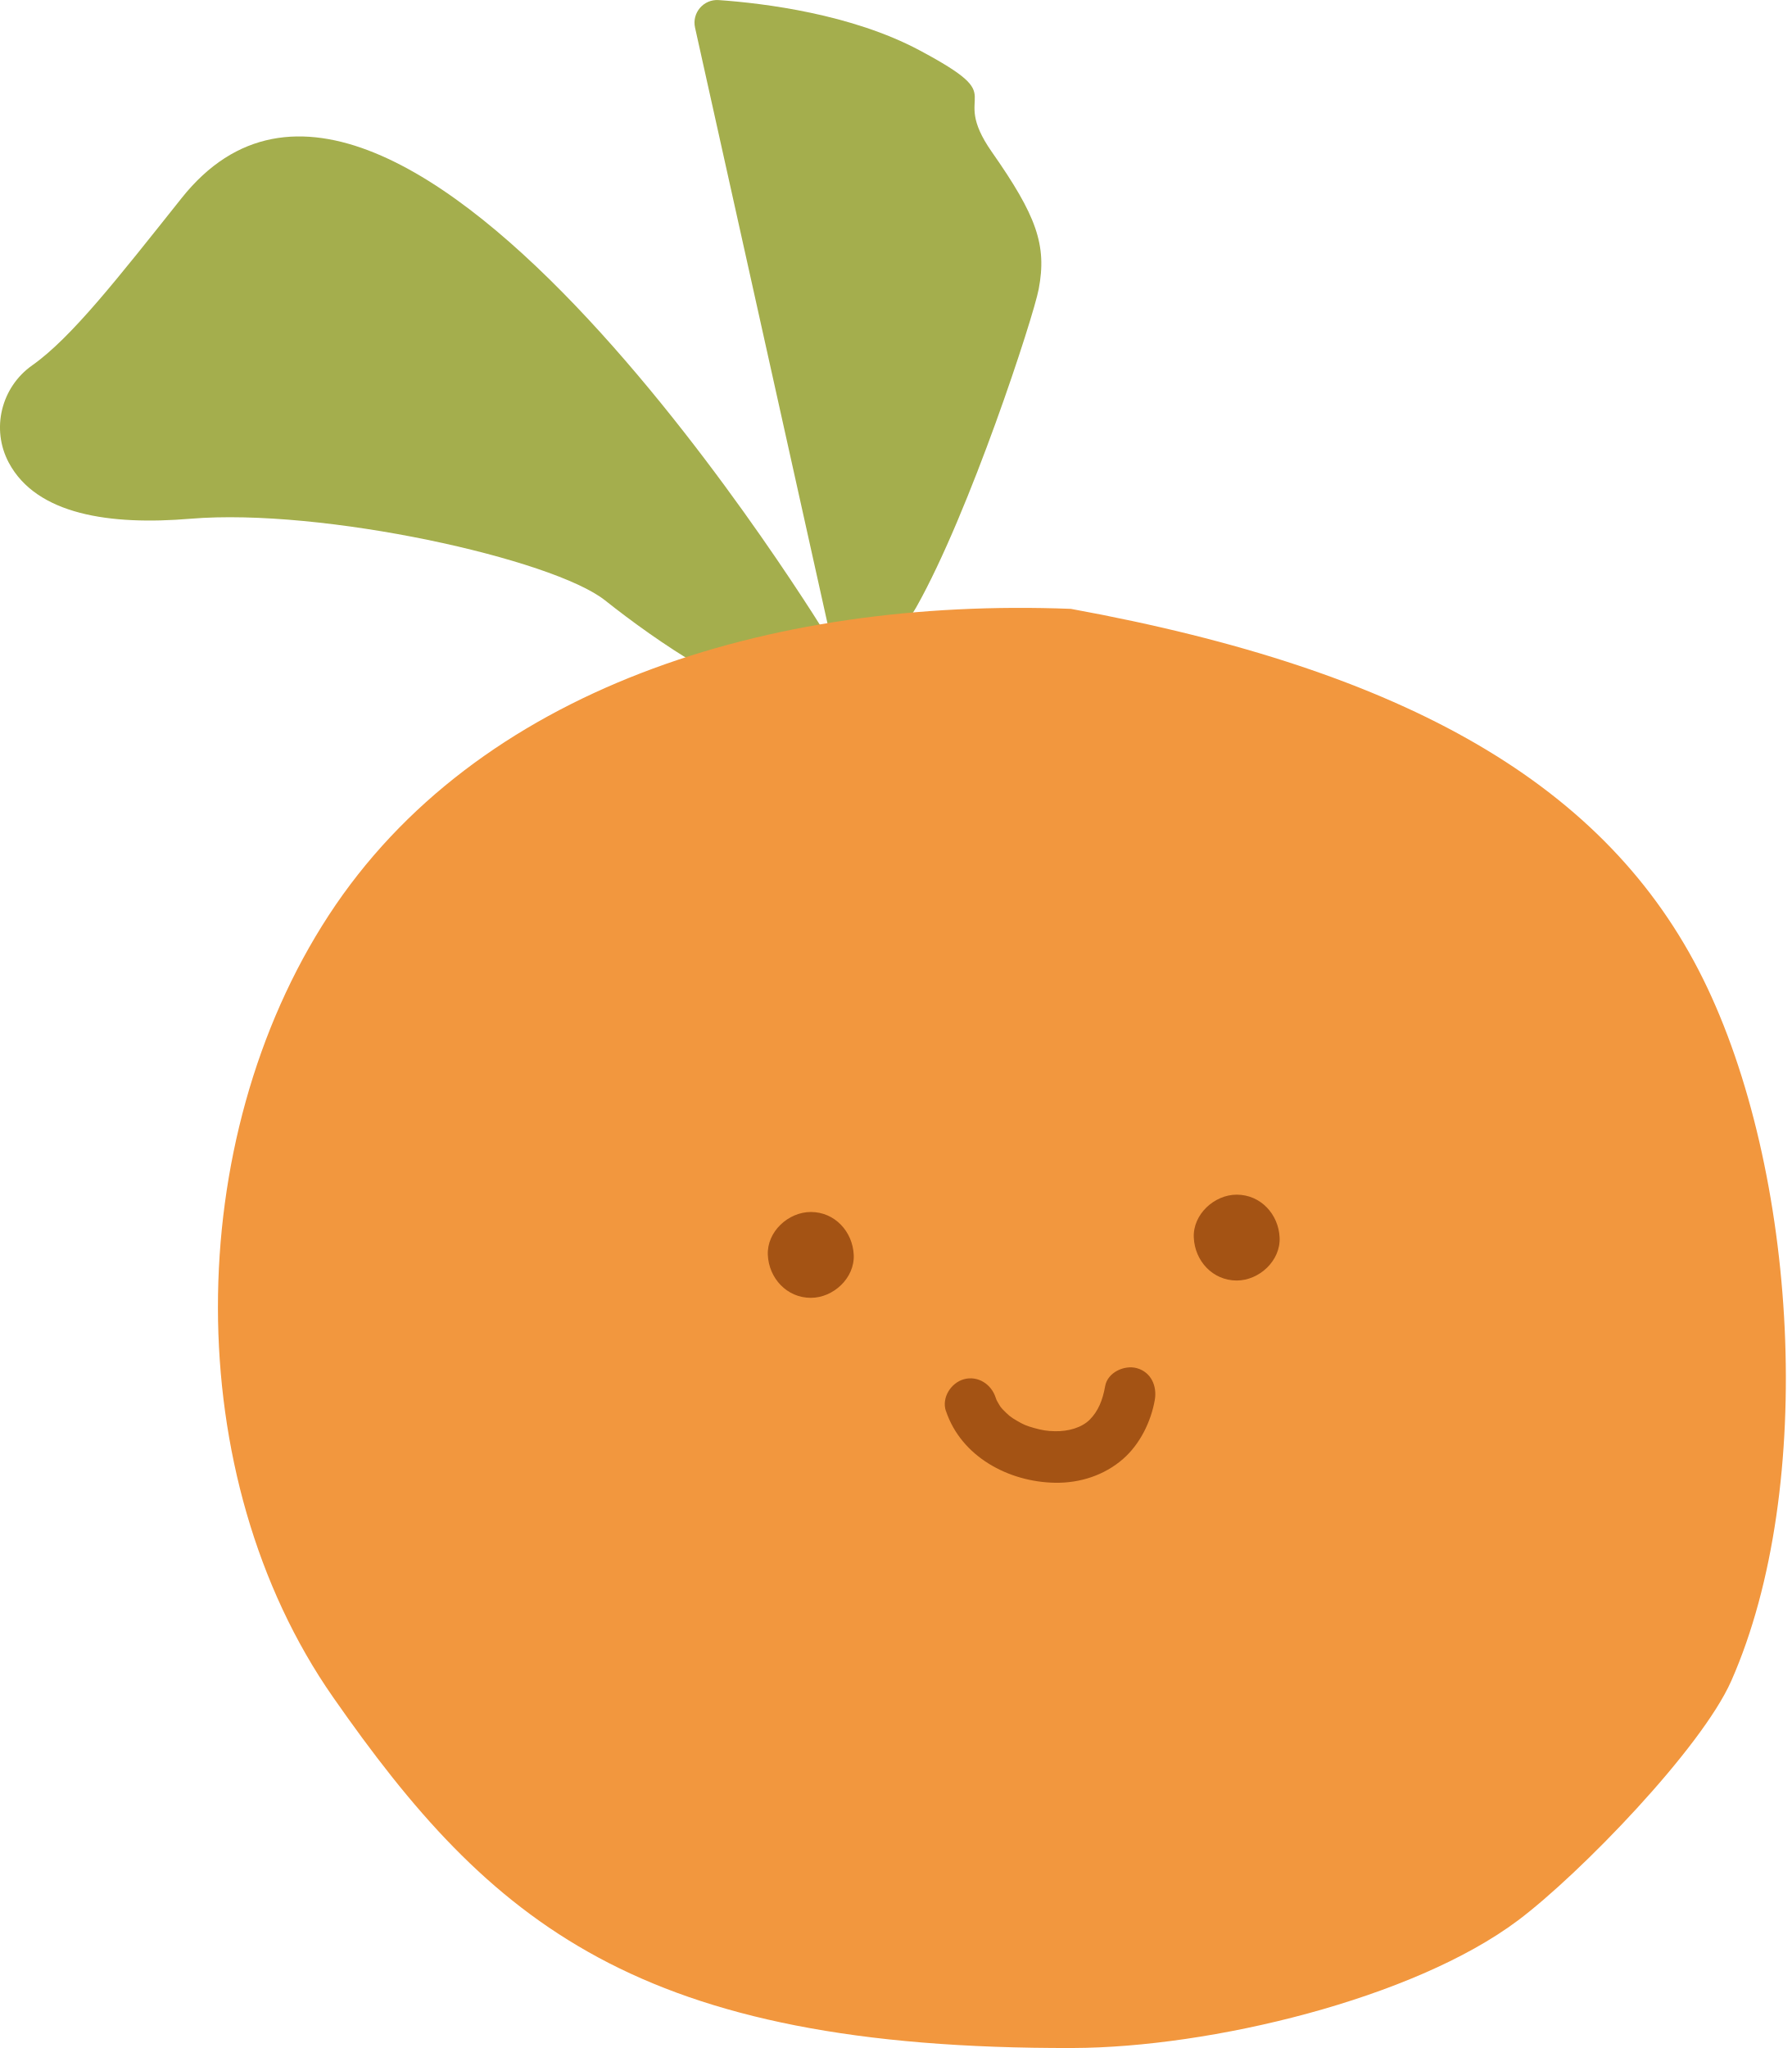
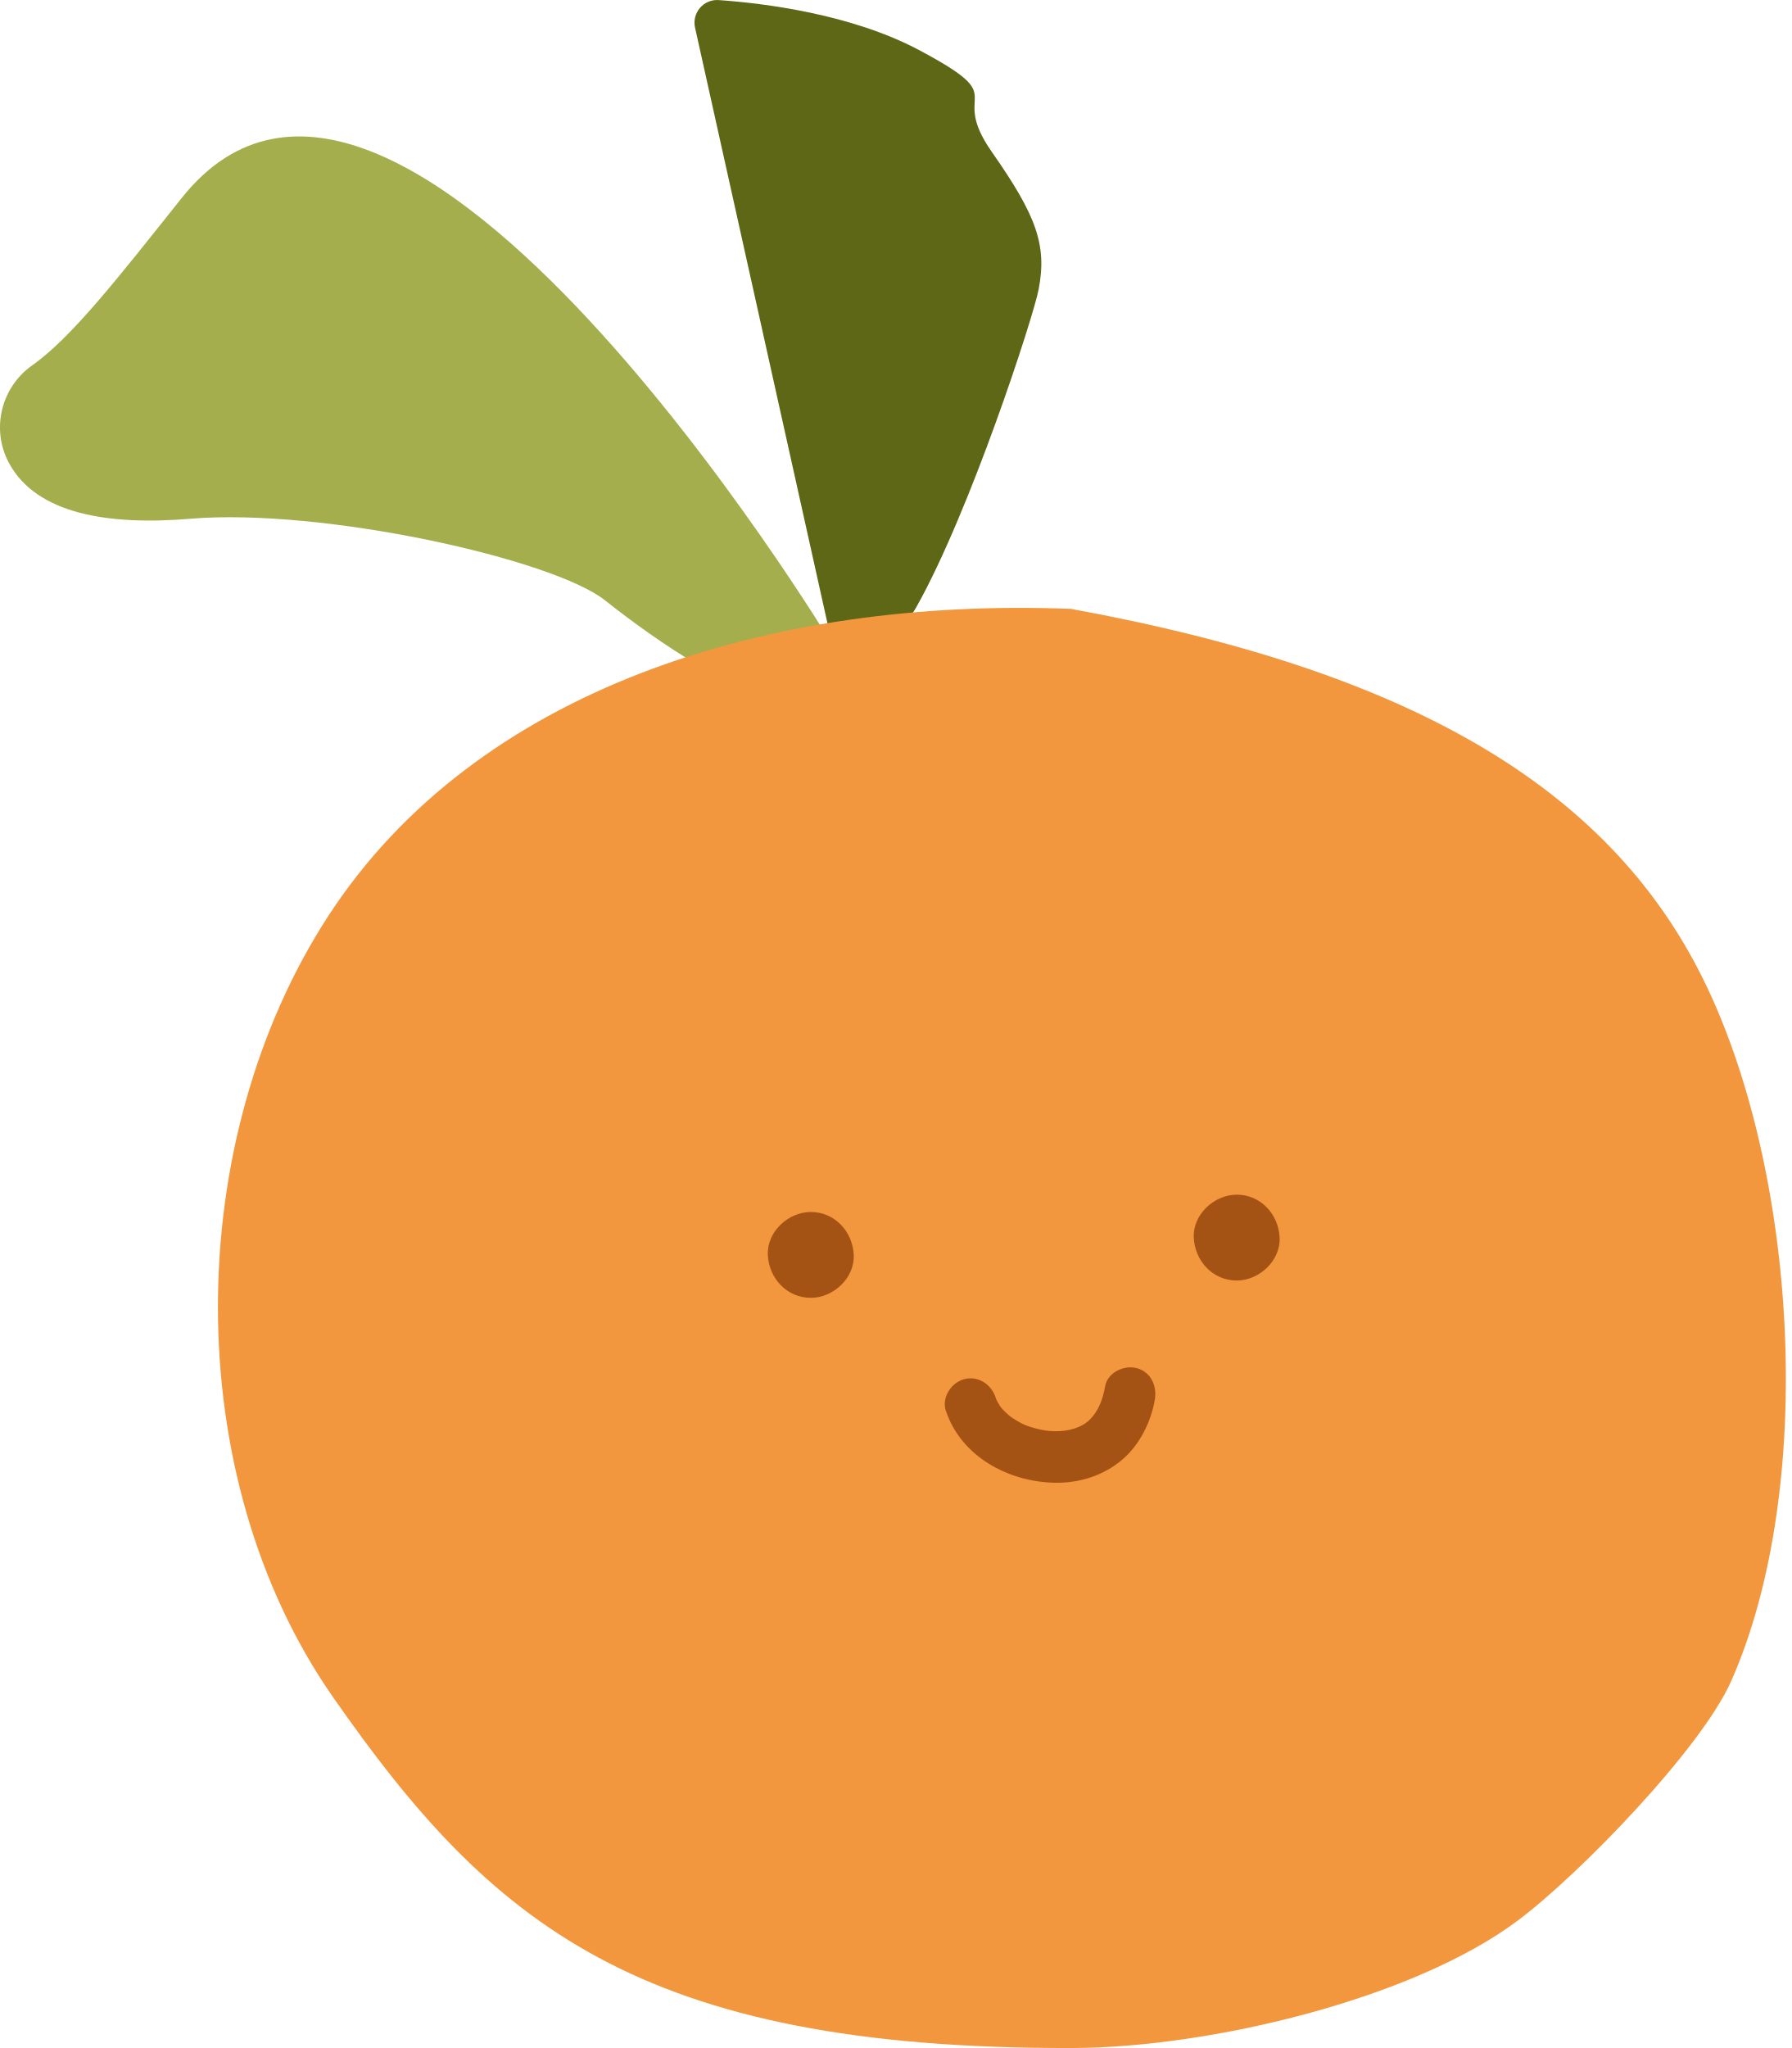
<svg xmlns="http://www.w3.org/2000/svg" width="21" height="24" viewBox="0 0 21 24" fill="none">
  <path d="M9.751 7.547C9.751 7.547 4.669 -0.868 2.13 2.32C1.376 3.267 0.837 3.957 0.378 4.281C0.013 4.538 -0.107 5.028 0.103 5.422C0.429 6.033 1.291 6.158 2.232 6.079C3.779 5.95 6.481 6.549 7.094 7.037C7.706 7.524 8.705 8.201 9.188 8.169C9.672 8.137 9.751 7.547 9.751 7.547Z" fill="#A4AE4D" />
-   <path d="M9.753 7.547L8.147 0.324C8.108 0.15 8.248 -0.012 8.425 0.001C8.956 0.038 9.982 0.165 10.777 0.589C11.899 1.187 11.102 1.032 11.626 1.781C12.15 2.529 12.273 2.872 12.175 3.388C12.113 3.716 11.369 6 10.74 7.116C10.421 7.683 9.753 7.547 9.753 7.547V7.547Z" fill="#A4AE4D" />
+   <path d="M9.753 7.547L8.147 0.324C8.108 0.15 8.248 -0.012 8.425 0.001C8.956 0.038 9.982 0.165 10.777 0.589C11.899 1.187 11.102 1.032 11.626 1.781C12.15 2.529 12.273 2.872 12.175 3.388C12.113 3.716 11.369 6 10.74 7.116C10.421 7.683 9.753 7.547 9.753 7.547V7.547Z" fill="#5D6716" />
  <path d="M12.552 7.135C8.99 6.997 5.578 8.084 3.854 10.725C2.131 13.365 2.095 17.296 3.904 19.889C5.746 22.53 7.468 24.016 12.578 24C14.181 23.995 16.564 23.427 17.794 22.504C18.521 21.958 19.943 20.489 20.293 19.698C21.297 17.423 21.069 13.708 19.962 11.471C18.841 9.205 16.497 7.856 12.552 7.135" fill="#F2973E" />
  <path d="M9.504 15.209C9.767 15.209 10.019 14.978 10.007 14.706C9.995 14.434 9.786 14.203 9.504 14.203C9.24 14.203 8.988 14.434 9 14.706C9.012 14.978 9.222 15.209 9.504 15.209Z" fill="#A45314" />
  <path d="M14.496 15.006C14.759 15.006 15.011 14.775 14.999 14.503C14.987 14.231 14.778 14 14.496 14C14.233 14 13.98 14.232 13.993 14.503C14.005 14.776 14.214 15.006 14.496 15.006Z" fill="#A45314" />
  <path d="M11.088 16.535C11.267 17.071 11.823 17.367 12.367 17.376C12.658 17.381 12.944 17.289 13.164 17.097C13.362 16.924 13.491 16.661 13.536 16.405C13.564 16.244 13.493 16.079 13.325 16.033C13.179 15.993 12.982 16.083 12.954 16.244C12.925 16.407 12.874 16.535 12.773 16.637C12.678 16.731 12.523 16.775 12.367 16.772C12.274 16.771 12.213 16.76 12.12 16.734C12.026 16.707 11.998 16.695 11.919 16.649C11.841 16.604 11.822 16.586 11.752 16.515C11.729 16.487 11.724 16.483 11.739 16.502C11.726 16.485 11.715 16.467 11.704 16.448C11.693 16.43 11.683 16.411 11.674 16.392C11.684 16.415 11.682 16.409 11.669 16.374C11.618 16.22 11.461 16.118 11.298 16.163C11.147 16.205 11.035 16.379 11.087 16.535L11.088 16.535Z" fill="#A45314" />
</svg>
